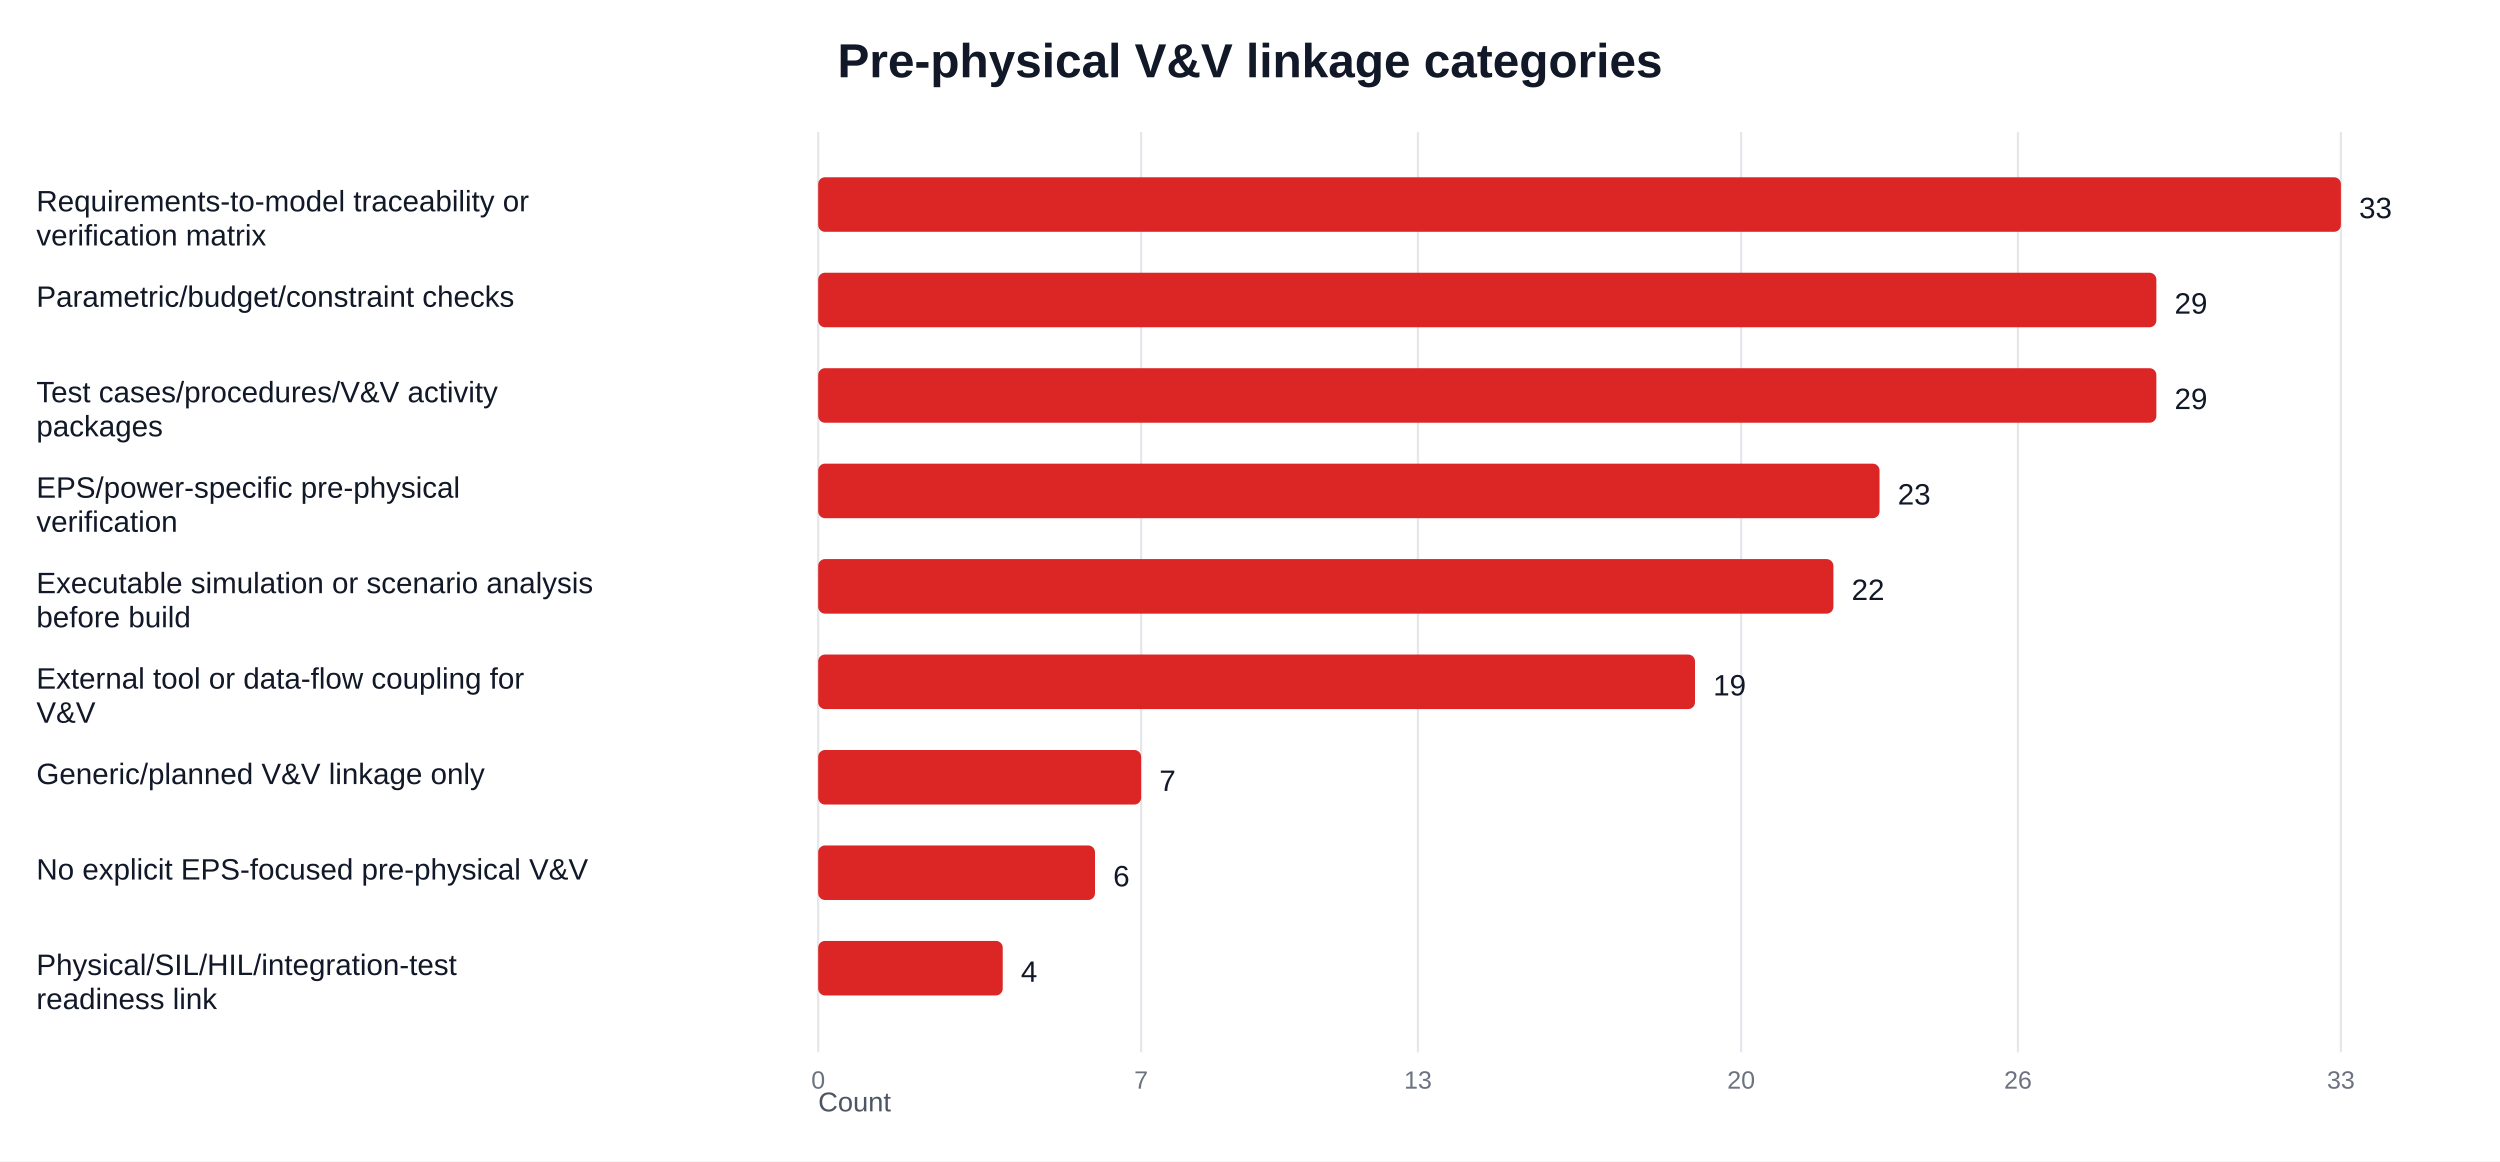
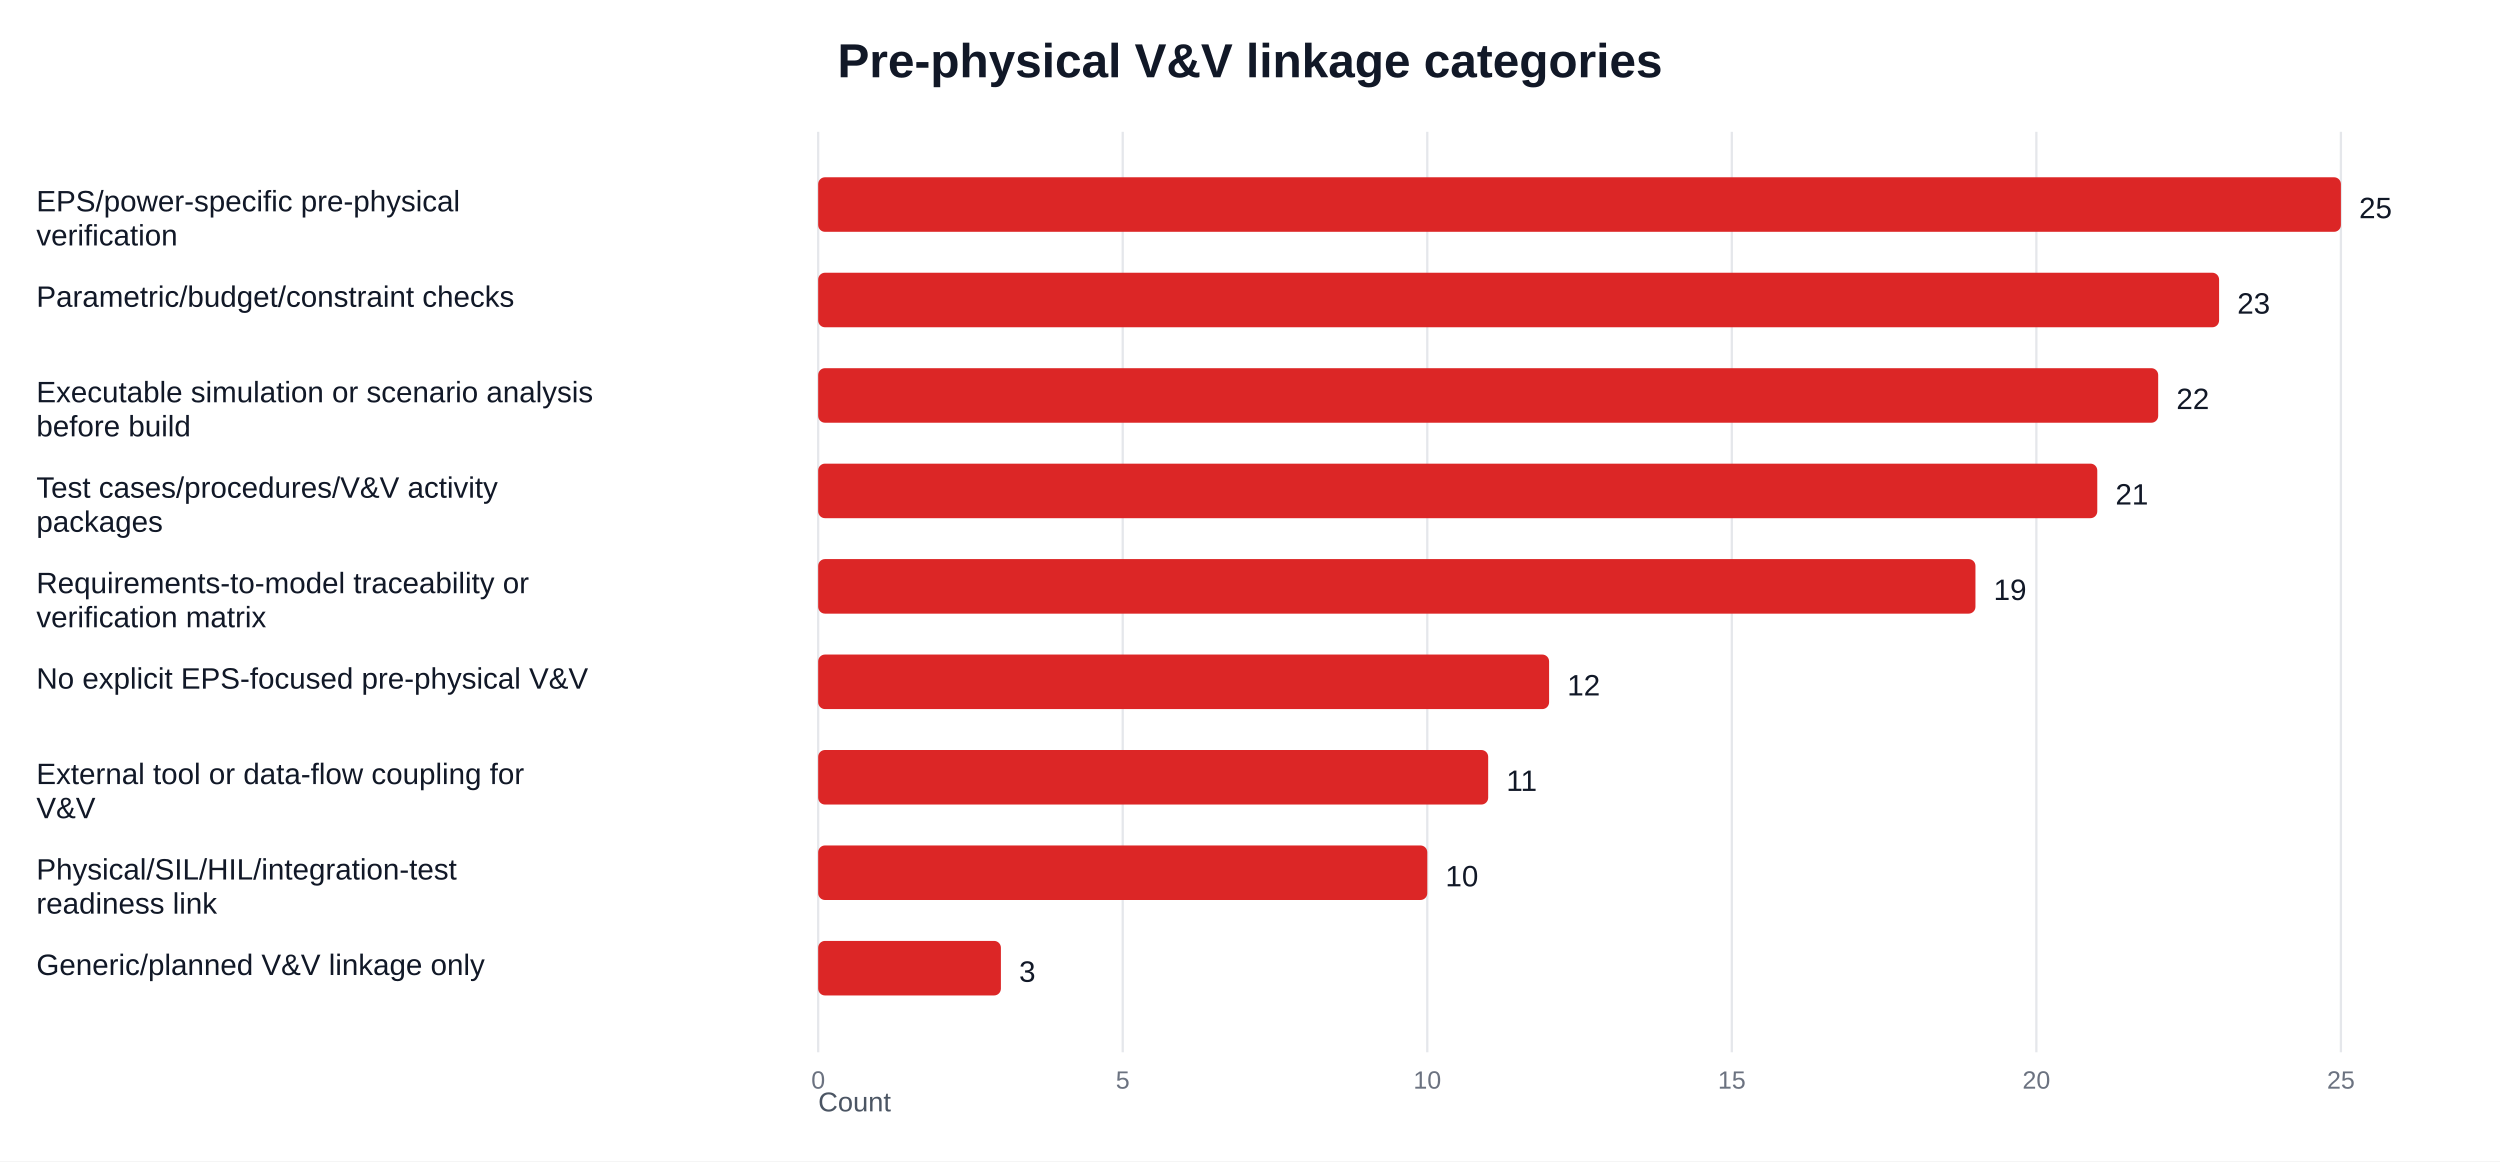
<svg xmlns="http://www.w3.org/2000/svg" width="1100" height="511" viewBox="0 0 1100 511">
  <rect x="0" y="0" width="1100" height="511" fill="white" />
  <g font-family="Arial, Helvetica, sans-serif">
    <text x="550.0" y="34.0" font-size="21" text-anchor="middle" font-weight="bold" fill="#111827">Pre-physical V&amp;V linkage categories</text>
    <text x="360.0" y="489.0" font-size="12" text-anchor="start" font-weight="normal" fill="#4B5563">Count</text>
    <line x1="360.0" y1="58" x2="360.0" y2="463" stroke="#E5E7EB" stroke-width="1" />
    <text x="360.0" y="479.0" font-size="11" text-anchor="middle" font-weight="normal" fill="#6B7280">0</text>
-     <line x1="502.1" y1="58" x2="502.1" y2="463" stroke="#E5E7EB" stroke-width="1" />
-     <text x="502.1" y="479.0" font-size="11" text-anchor="middle" font-weight="normal" fill="#6B7280">7</text>
-     <line x1="623.9" y1="58" x2="623.9" y2="463" stroke="#E5E7EB" stroke-width="1" />
-     <text x="623.9" y="479.0" font-size="11" text-anchor="middle" font-weight="normal" fill="#6B7280">13</text>
-     <line x1="766.1" y1="58" x2="766.1" y2="463" stroke="#E5E7EB" stroke-width="1" />
-     <text x="766.1" y="479.0" font-size="11" text-anchor="middle" font-weight="normal" fill="#6B7280">20</text>
-     <line x1="887.9" y1="58" x2="887.9" y2="463" stroke="#E5E7EB" stroke-width="1" />
-     <text x="887.9" y="479.0" font-size="11" text-anchor="middle" font-weight="normal" fill="#6B7280">26</text>
+     <line x1="494.0" y1="58" x2="494.0" y2="463" stroke="#E5E7EB" stroke-width="1" />
+     <text x="494.0" y="479.0" font-size="11" text-anchor="middle" font-weight="normal" fill="#6B7280">5</text>
+     <line x1="628.0" y1="58" x2="628.0" y2="463" stroke="#E5E7EB" stroke-width="1" />
+     <text x="628.0" y="479.0" font-size="11" text-anchor="middle" font-weight="normal" fill="#6B7280">10</text>
+     <line x1="762.0" y1="58" x2="762.0" y2="463" stroke="#E5E7EB" stroke-width="1" />
+     <text x="762.0" y="479.0" font-size="11" text-anchor="middle" font-weight="normal" fill="#6B7280">15</text>
+     <line x1="896.0" y1="58" x2="896.0" y2="463" stroke="#E5E7EB" stroke-width="1" />
+     <text x="896.0" y="479.0" font-size="11" text-anchor="middle" font-weight="normal" fill="#6B7280">20</text>
    <line x1="1030.0" y1="58" x2="1030.0" y2="463" stroke="#E5E7EB" stroke-width="1" />
-     <text x="1030.0" y="479.0" font-size="11" text-anchor="middle" font-weight="normal" fill="#6B7280">33</text>
-     <text x="16.0" y="93.0" font-size="13" text-anchor="start" font-weight="normal" fill="#111827">Requirements-to-model traceability or</text>
-     <text x="16.0" y="108.0" font-size="13" text-anchor="start" font-weight="normal" fill="#111827">verification matrix</text>
+     <text x="1030.0" y="479.0" font-size="11" text-anchor="middle" font-weight="normal" fill="#6B7280">25</text>
+     <text x="16.0" y="93.0" font-size="13" text-anchor="start" font-weight="normal" fill="#111827">EPS/power-specific pre-physical</text>
+     <text x="16.0" y="108.0" font-size="13" text-anchor="start" font-weight="normal" fill="#111827">verification</text>
    <rect x="360" y="78" width="670.0" height="24" rx="3" fill="#DC2626" />
-     <text x="1038.0" y="96.0" font-size="13" text-anchor="start" font-weight="normal" fill="#111827">33</text>
+     <text x="1038.0" y="96.0" font-size="13" text-anchor="start" font-weight="normal" fill="#111827">25</text>
    <text x="16.0" y="135.0" font-size="13" text-anchor="start" font-weight="normal" fill="#111827">Parametric/budget/constraint checks</text>
-     <rect x="360" y="120" width="588.8" height="24" rx="3" fill="#DC2626" />
-     <text x="956.8" y="138.0" font-size="13" text-anchor="start" font-weight="normal" fill="#111827">29</text>
-     <text x="16.0" y="177.0" font-size="13" text-anchor="start" font-weight="normal" fill="#111827">Test cases/procedures/V&amp;V activity</text>
-     <text x="16.0" y="192.0" font-size="13" text-anchor="start" font-weight="normal" fill="#111827">packages</text>
-     <rect x="360" y="162" width="588.8" height="24" rx="3" fill="#DC2626" />
-     <text x="956.8" y="180.0" font-size="13" text-anchor="start" font-weight="normal" fill="#111827">29</text>
-     <text x="16.0" y="219.0" font-size="13" text-anchor="start" font-weight="normal" fill="#111827">EPS/power-specific pre-physical</text>
-     <text x="16.0" y="234.0" font-size="13" text-anchor="start" font-weight="normal" fill="#111827">verification</text>
-     <rect x="360" y="204" width="467.0" height="24" rx="3" fill="#DC2626" />
-     <text x="835.0" y="222.0" font-size="13" text-anchor="start" font-weight="normal" fill="#111827">23</text>
-     <text x="16.0" y="261.0" font-size="13" text-anchor="start" font-weight="normal" fill="#111827">Executable simulation or scenario analysis</text>
-     <text x="16.0" y="276.0" font-size="13" text-anchor="start" font-weight="normal" fill="#111827">before build</text>
-     <rect x="360" y="246" width="446.7" height="24" rx="3" fill="#DC2626" />
-     <text x="814.7" y="264.0" font-size="13" text-anchor="start" font-weight="normal" fill="#111827">22</text>
-     <text x="16.0" y="303.0" font-size="13" text-anchor="start" font-weight="normal" fill="#111827">External tool or data-flow coupling for</text>
-     <text x="16.0" y="318.0" font-size="13" text-anchor="start" font-weight="normal" fill="#111827">V&amp;V</text>
-     <rect x="360" y="288" width="385.8" height="24" rx="3" fill="#DC2626" />
-     <text x="753.8" y="306.0" font-size="13" text-anchor="start" font-weight="normal" fill="#111827">19</text>
-     <text x="16.0" y="345.0" font-size="13" text-anchor="start" font-weight="normal" fill="#111827">Generic/planned V&amp;V linkage only</text>
-     <rect x="360" y="330" width="142.1" height="24" rx="3" fill="#DC2626" />
-     <text x="510.1" y="348.0" font-size="13" text-anchor="start" font-weight="normal" fill="#111827">7</text>
-     <text x="16.0" y="387.0" font-size="13" text-anchor="start" font-weight="normal" fill="#111827">No explicit EPS-focused pre-physical V&amp;V</text>
-     <rect x="360" y="372" width="121.8" height="24" rx="3" fill="#DC2626" />
-     <text x="489.8" y="390.0" font-size="13" text-anchor="start" font-weight="normal" fill="#111827">6</text>
-     <text x="16.0" y="429.0" font-size="13" text-anchor="start" font-weight="normal" fill="#111827">Physical/SIL/HIL/integration-test</text>
-     <text x="16.0" y="444.0" font-size="13" text-anchor="start" font-weight="normal" fill="#111827">readiness link</text>
-     <rect x="360" y="414" width="81.2" height="24" rx="3" fill="#DC2626" />
-     <text x="449.2" y="432.0" font-size="13" text-anchor="start" font-weight="normal" fill="#111827">4</text>
+     <rect x="360" y="120" width="616.4" height="24" rx="3" fill="#DC2626" />
+     <text x="984.4" y="138.0" font-size="13" text-anchor="start" font-weight="normal" fill="#111827">23</text>
+     <text x="16.0" y="177.0" font-size="13" text-anchor="start" font-weight="normal" fill="#111827">Executable simulation or scenario analysis</text>
+     <text x="16.0" y="192.0" font-size="13" text-anchor="start" font-weight="normal" fill="#111827">before build</text>
+     <rect x="360" y="162" width="589.6" height="24" rx="3" fill="#DC2626" />
+     <text x="957.6" y="180.0" font-size="13" text-anchor="start" font-weight="normal" fill="#111827">22</text>
+     <text x="16.0" y="219.0" font-size="13" text-anchor="start" font-weight="normal" fill="#111827">Test cases/procedures/V&amp;V activity</text>
+     <text x="16.0" y="234.0" font-size="13" text-anchor="start" font-weight="normal" fill="#111827">packages</text>
+     <rect x="360" y="204" width="562.8" height="24" rx="3" fill="#DC2626" />
+     <text x="930.8" y="222.0" font-size="13" text-anchor="start" font-weight="normal" fill="#111827">21</text>
+     <text x="16.0" y="261.0" font-size="13" text-anchor="start" font-weight="normal" fill="#111827">Requirements-to-model traceability or</text>
+     <text x="16.0" y="276.0" font-size="13" text-anchor="start" font-weight="normal" fill="#111827">verification matrix</text>
+     <rect x="360" y="246" width="509.2" height="24" rx="3" fill="#DC2626" />
+     <text x="877.2" y="264.0" font-size="13" text-anchor="start" font-weight="normal" fill="#111827">19</text>
+     <text x="16.0" y="303.0" font-size="13" text-anchor="start" font-weight="normal" fill="#111827">No explicit EPS-focused pre-physical V&amp;V</text>
+     <rect x="360" y="288" width="321.6" height="24" rx="3" fill="#DC2626" />
+     <text x="689.6" y="306.0" font-size="13" text-anchor="start" font-weight="normal" fill="#111827">12</text>
+     <text x="16.0" y="345.0" font-size="13" text-anchor="start" font-weight="normal" fill="#111827">External tool or data-flow coupling for</text>
+     <text x="16.0" y="360.0" font-size="13" text-anchor="start" font-weight="normal" fill="#111827">V&amp;V</text>
+     <rect x="360" y="330" width="294.8" height="24" rx="3" fill="#DC2626" />
+     <text x="662.8" y="348.0" font-size="13" text-anchor="start" font-weight="normal" fill="#111827">11</text>
+     <text x="16.0" y="387.0" font-size="13" text-anchor="start" font-weight="normal" fill="#111827">Physical/SIL/HIL/integration-test</text>
+     <text x="16.0" y="402.0" font-size="13" text-anchor="start" font-weight="normal" fill="#111827">readiness link</text>
+     <rect x="360" y="372" width="268.0" height="24" rx="3" fill="#DC2626" />
+     <text x="636.0" y="390.0" font-size="13" text-anchor="start" font-weight="normal" fill="#111827">10</text>
+     <text x="16.0" y="429.0" font-size="13" text-anchor="start" font-weight="normal" fill="#111827">Generic/planned V&amp;V linkage only</text>
+     <rect x="360" y="414" width="80.4" height="24" rx="3" fill="#DC2626" />
+     <text x="448.4" y="432.0" font-size="13" text-anchor="start" font-weight="normal" fill="#111827">3</text>
  </g>
</svg>
